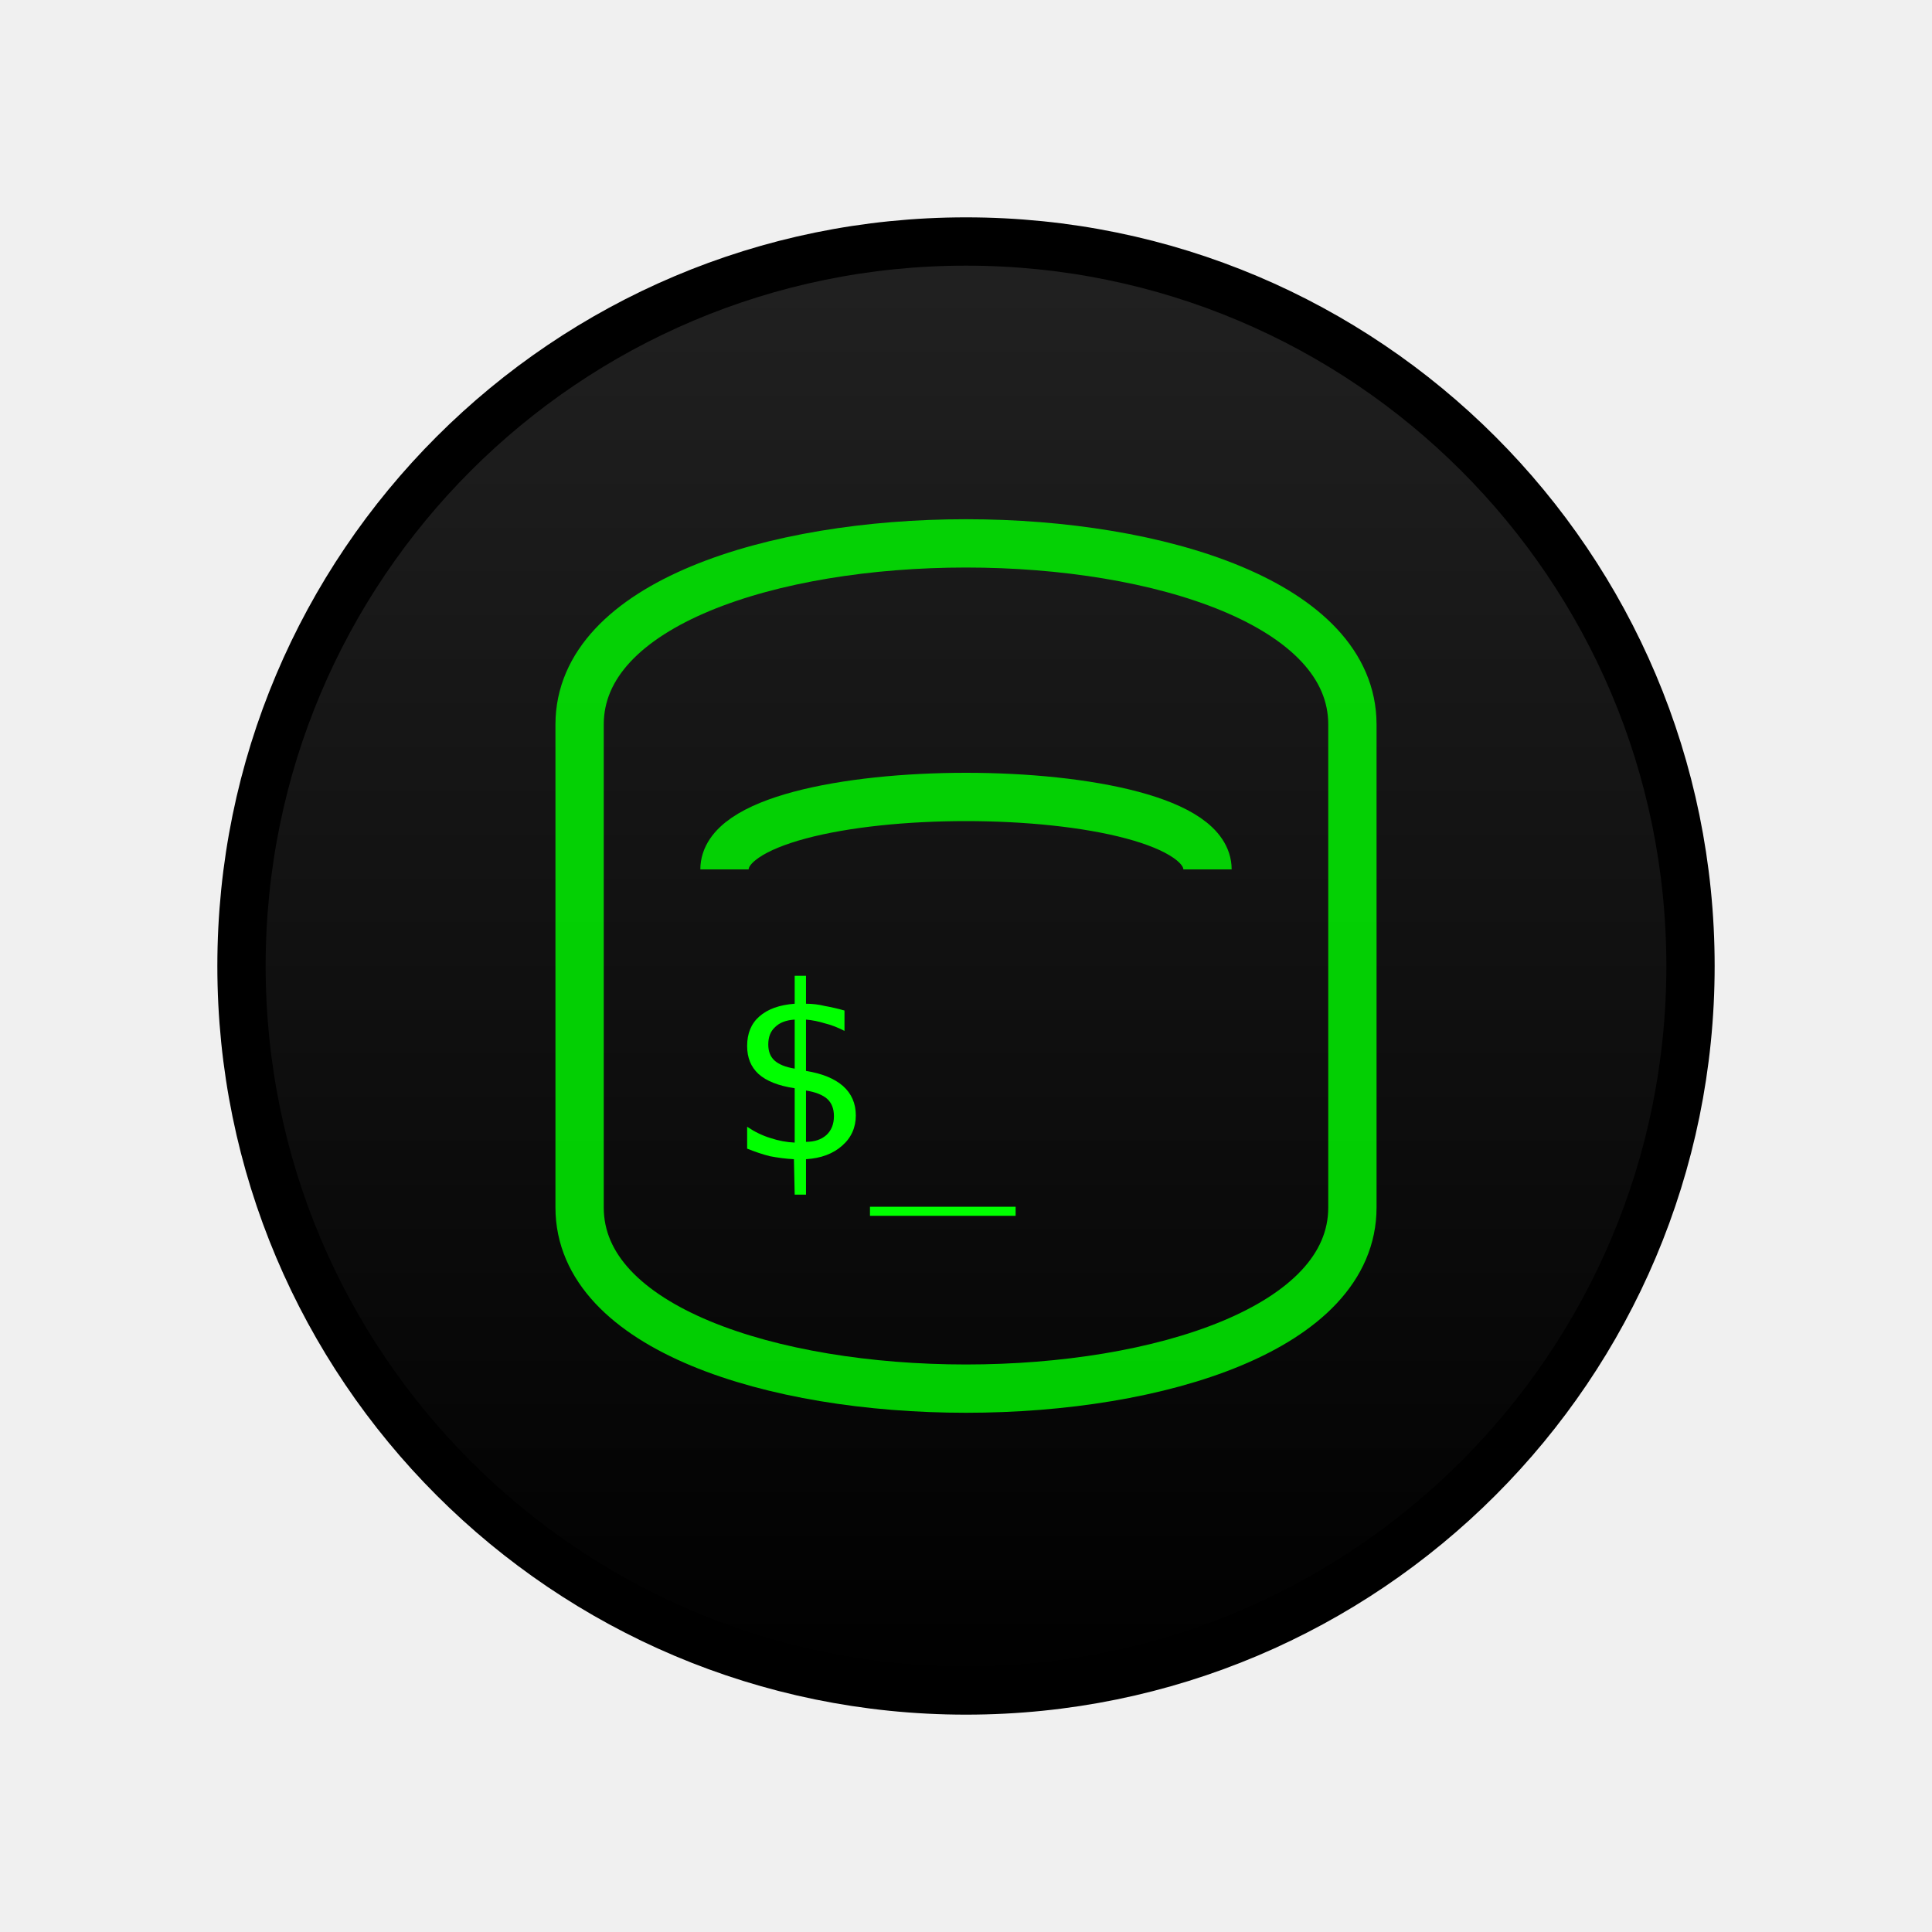
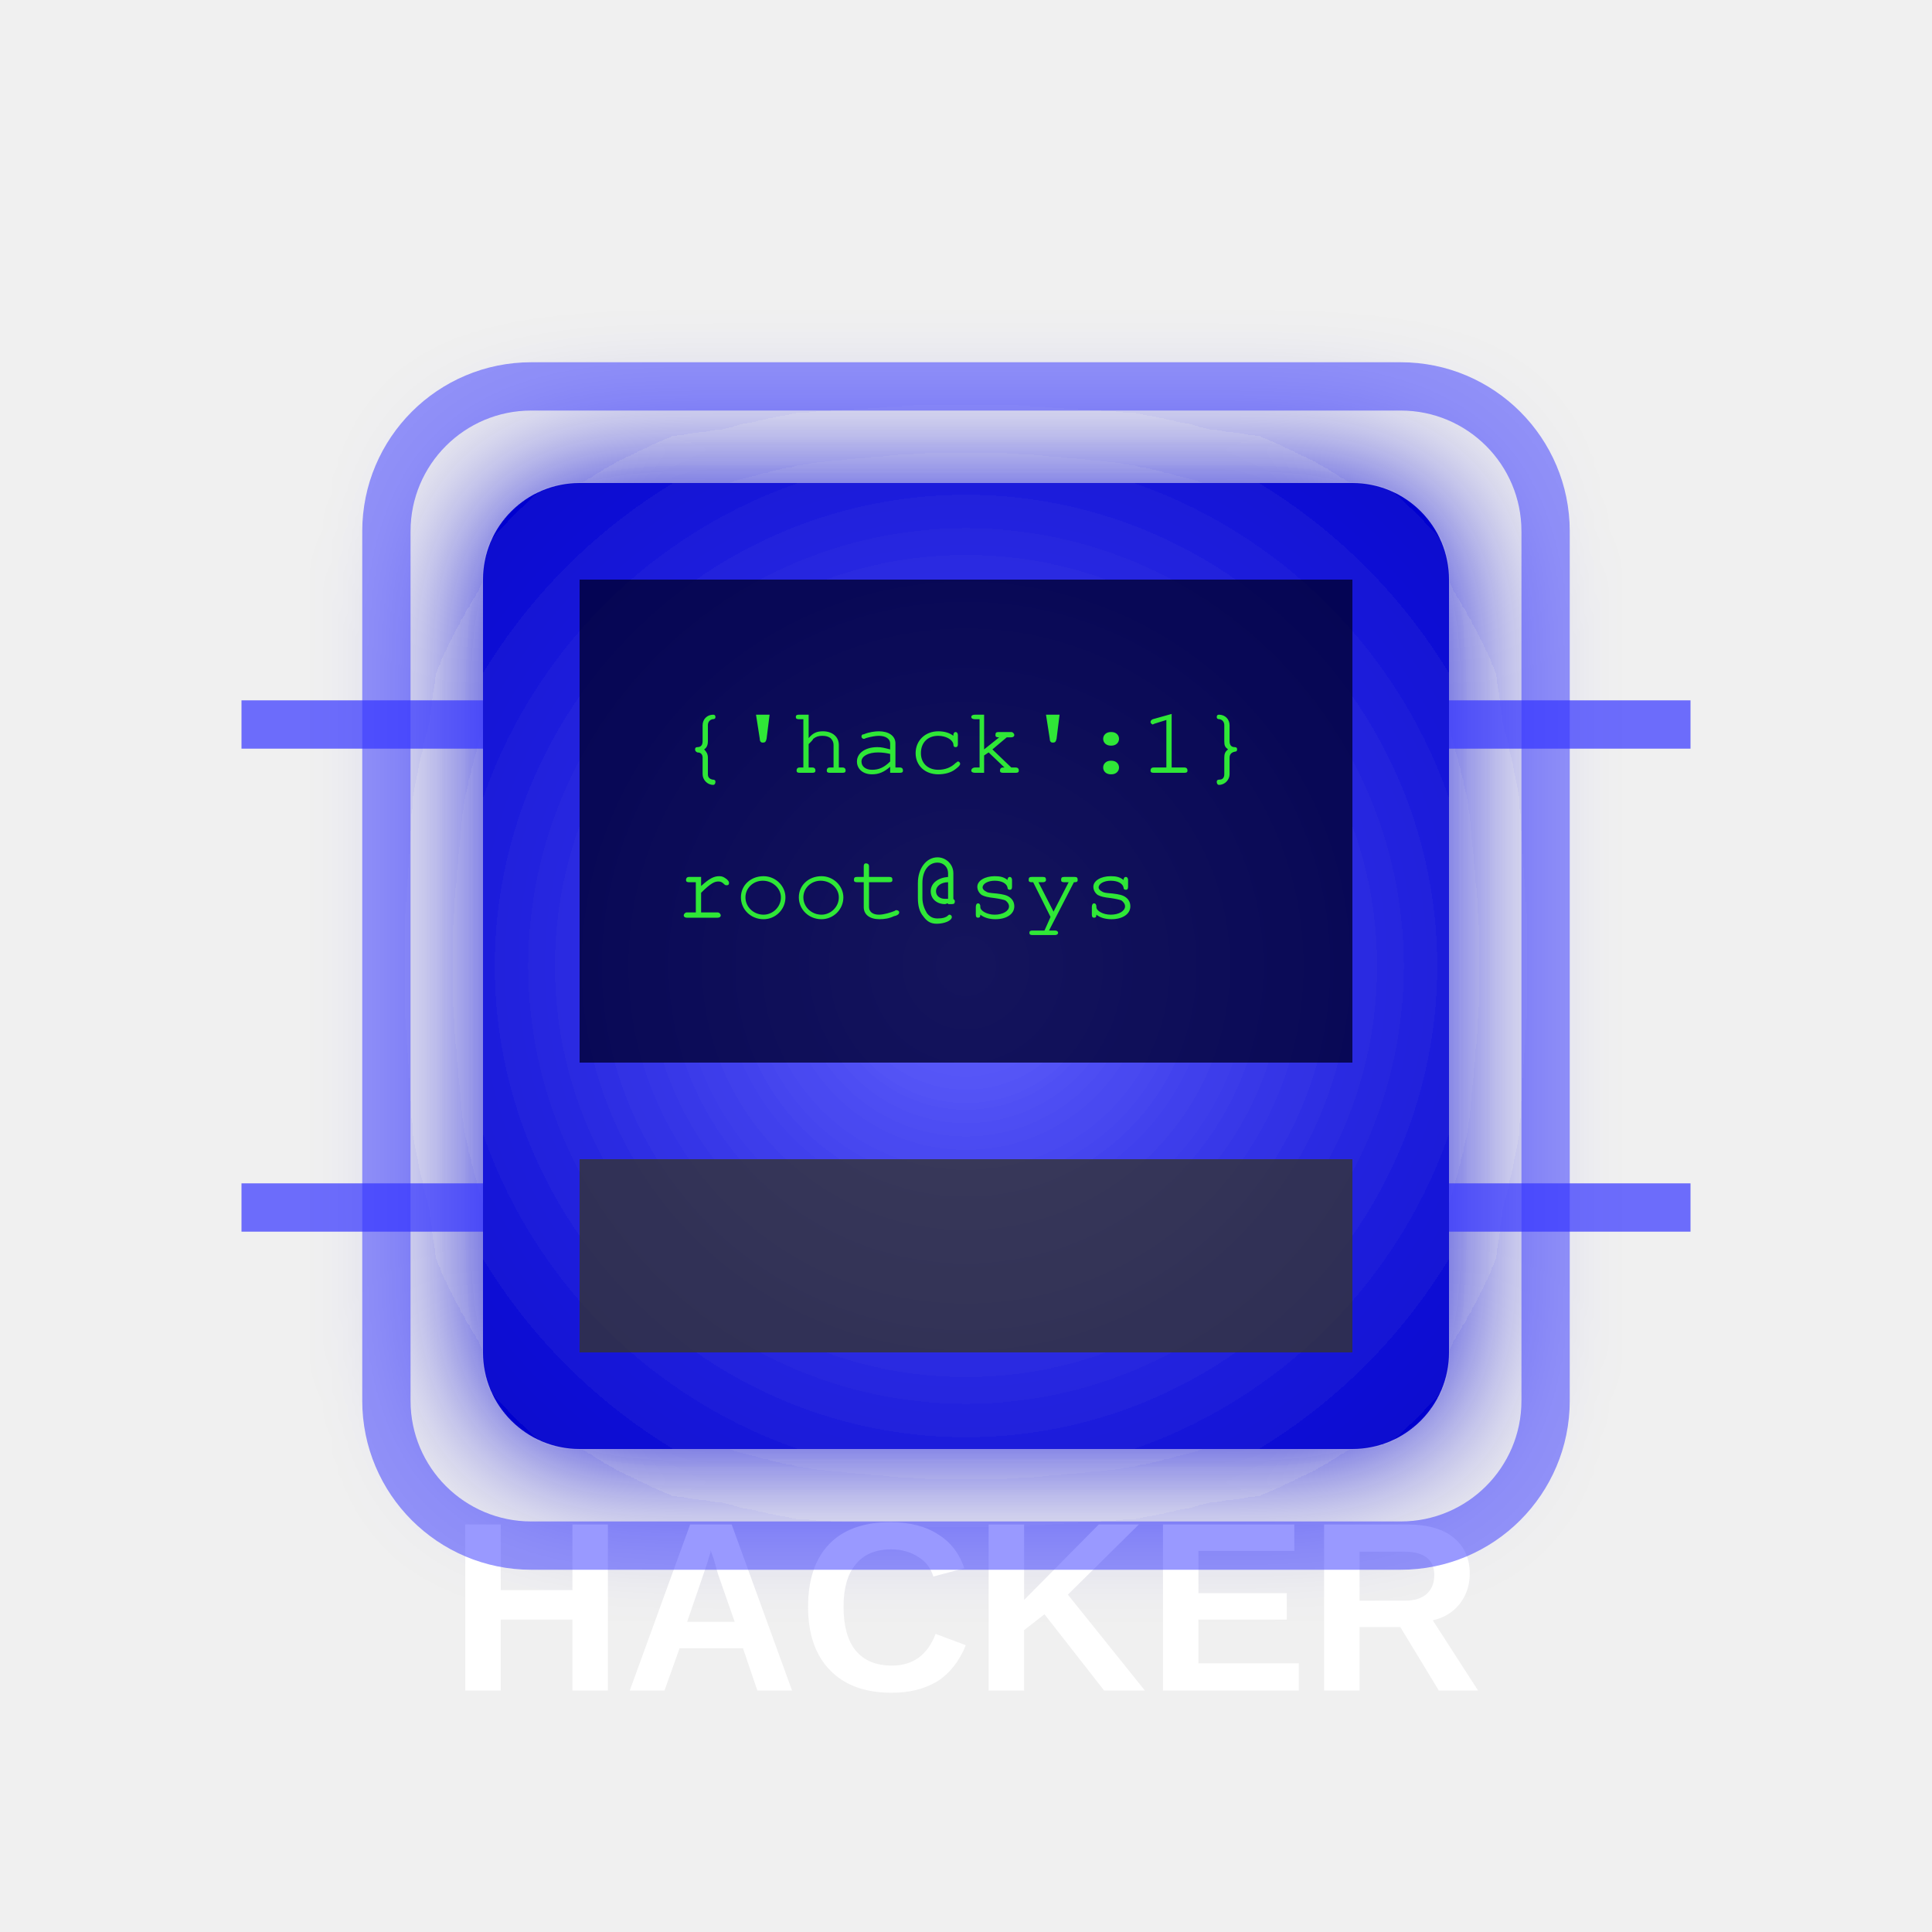
- <svg xmlns="http://www.w3.org/2000/svg" width="40" height="40" viewBox="0 0 40 40">
+ <svg xmlns="http://www.w3.org/2000/svg" width="40px" height="40px" viewBox="0 0 40 40" version="1.1">
  <defs>
-     <linearGradient id="hackerGradient" x1="0%" y1="0%" x2="0%" y2="100%">
-       <stop offset="0%" style="stop-color:#212121;stop-opacity:1" />
-       <stop offset="100%" style="stop-color:#000000;stop-opacity:1" />
-     </linearGradient>
+     <radialGradient id="hackerGradient" cx="50%" cy="50%" r="70%" fx="50%" fy="50%">
+       <stop stop-color="#6666FF" offset="0%" />
+       <stop stop-color="#0000CC" offset="100%" />
+     </radialGradient>
+     <filter id="hackerGlow" x="-50%" y="-50%" width="200%" height="200%">
+       <feGaussianBlur stdDeviation="1.5" result="blur" />
+       <feComposite in="SourceGraphic" in2="blur" operator="over" />
+     </filter>
  </defs>
-   <g>
-     <circle cx="20" cy="20" r="15" fill="url(#hackerGradient)" stroke="#000000" stroke-width="1" />
-     <path d="M12,15 C12,10 28,10 28,15 L28,25 C28,30 12,30 12,25 Z" fill="none" stroke="#00FF00" stroke-width="1" stroke-opacity="0.8" />
-     <path d="M15,18 C15,16 25,16 25,18" stroke="#00FF00" stroke-width="1" stroke-opacity="0.8" fill="none" />
-     <text x="15" y="24" font-family="monospace" font-size="5" fill="#00FF00">$_</text>
+   <g stroke="none" stroke-width="1" fill="none" fill-rule="evenodd">
+     <rect x="10" y="10" width="20" height="20" rx="2" fill="url(#hackerGradient)" filter="url(#hackerGlow)" />
+     <rect x="12" y="12" width="16" height="10" fill="#000033" opacity="0.8" />
+     <text x="14" y="16" font-family="Courier" font-size="2" fill="#33FF33" opacity="0.9">{'hack':1}</text>
+     <text x="14" y="19" font-family="Courier" font-size="2" fill="#33FF33" opacity="0.9">root@sys</text>
+     <rect x="12" y="24" width="16" height="4" fill="#333333" opacity="0.8" />
+     <text x="20" y="35" font-family="Arial" font-size="5" font-weight="bold" fill="#FFFFFF" text-anchor="middle">HACKER</text>
+     <line x1="5" y1="15" x2="10" y2="15" stroke="#3333FF" stroke-width="1" opacity="0.7">
+       <animate attributeName="opacity" values="0.7;0.2;0.7" dur="1s" repeatCount="indefinite" />
+     </line>
+     <line x1="5" y1="25" x2="10" y2="25" stroke="#3333FF" stroke-width="1" opacity="0.7">
+       <animate attributeName="opacity" values="0.7;0.2;0.7" dur="1.3s" repeatCount="indefinite" />
+     </line>
+     <line x1="30" y1="15" x2="35" y2="15" stroke="#3333FF" stroke-width="1" opacity="0.7">
+       <animate attributeName="opacity" values="0.7;0.2;0.7" dur="0.8s" repeatCount="indefinite" />
+     </line>
+     <line x1="30" y1="25" x2="35" y2="25" stroke="#3333FF" stroke-width="1" opacity="0.7">
+       <animate attributeName="opacity" values="0.7;0.2;0.7" dur="1.2s" repeatCount="indefinite" />
+     </line>
+     <rect x="8" y="8" width="24" height="24" rx="3" stroke="#3333FF" stroke-width="1" fill="none" opacity="0.5">
+       <animate attributeName="width" from="20" to="24" dur="2s" repeatCount="indefinite" />
+       <animate attributeName="height" from="20" to="24" dur="2s" repeatCount="indefinite" />
+       <animate attributeName="x" from="10" to="8" dur="2s" repeatCount="indefinite" />
+       <animate attributeName="y" from="10" to="8" dur="2s" repeatCount="indefinite" />
+       <animate attributeName="opacity" from="0.5" to="0" dur="2s" repeatCount="indefinite" />
+     </rect>
  </g>
</svg>
